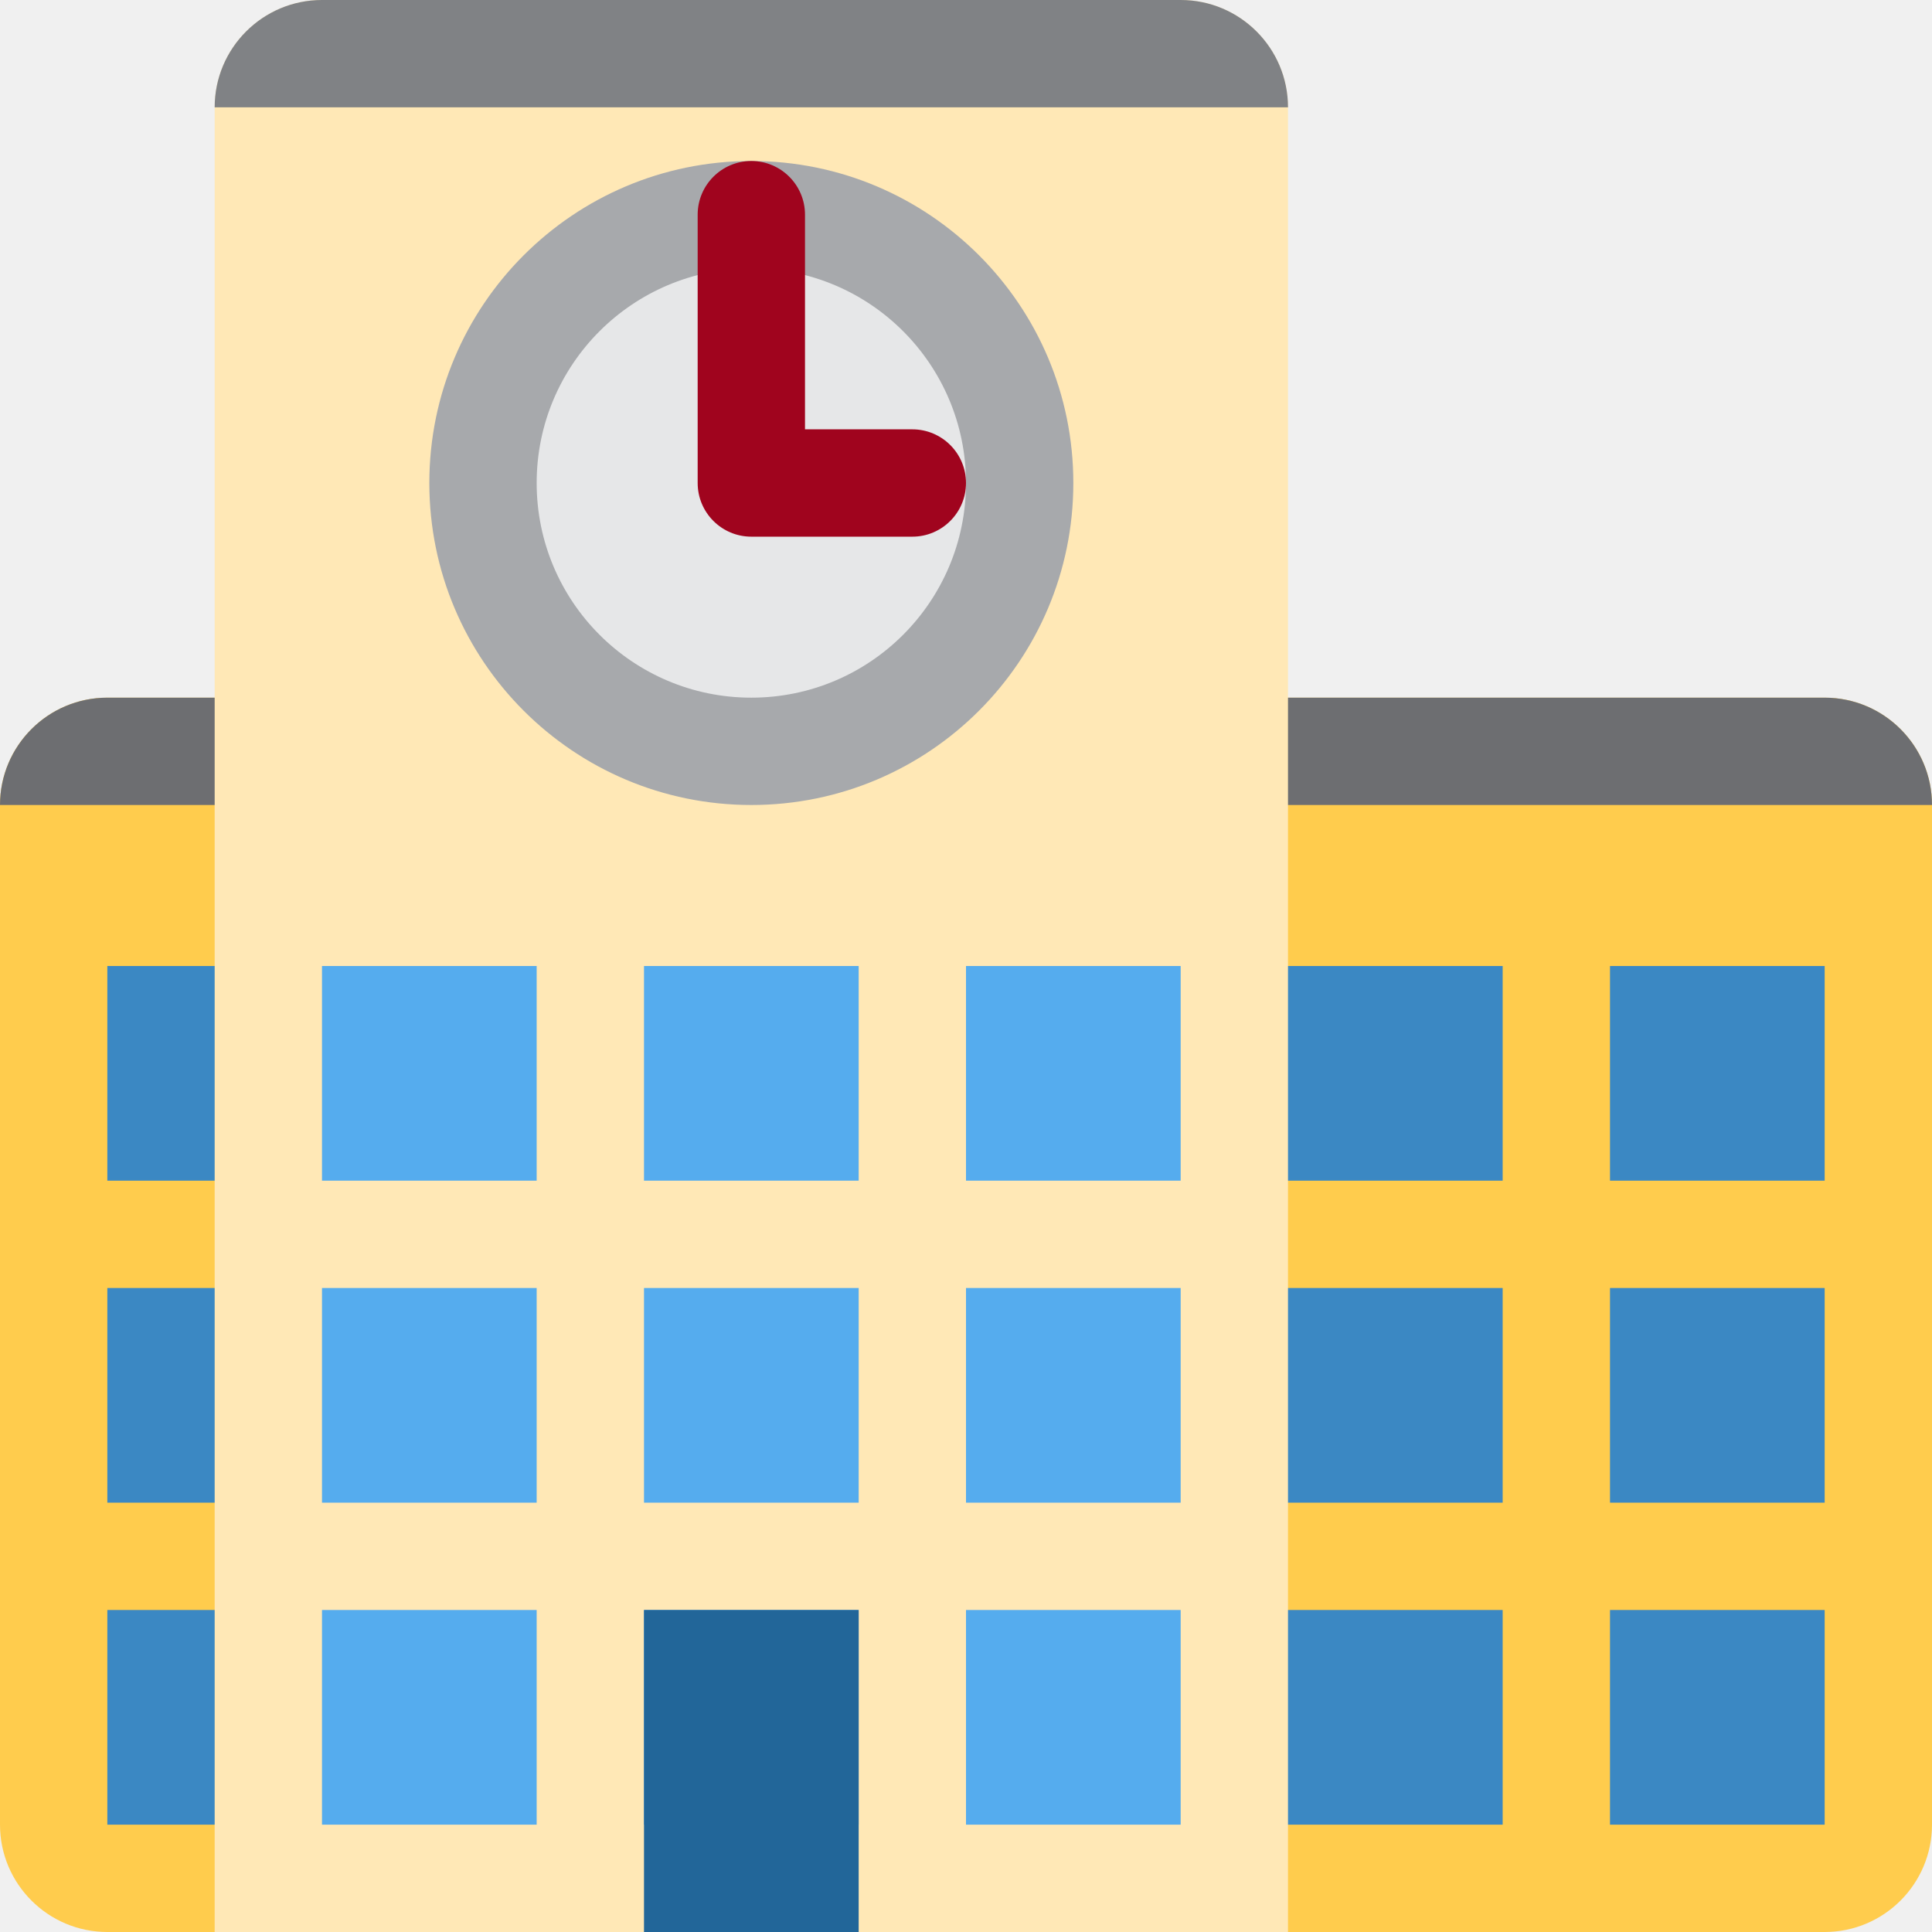
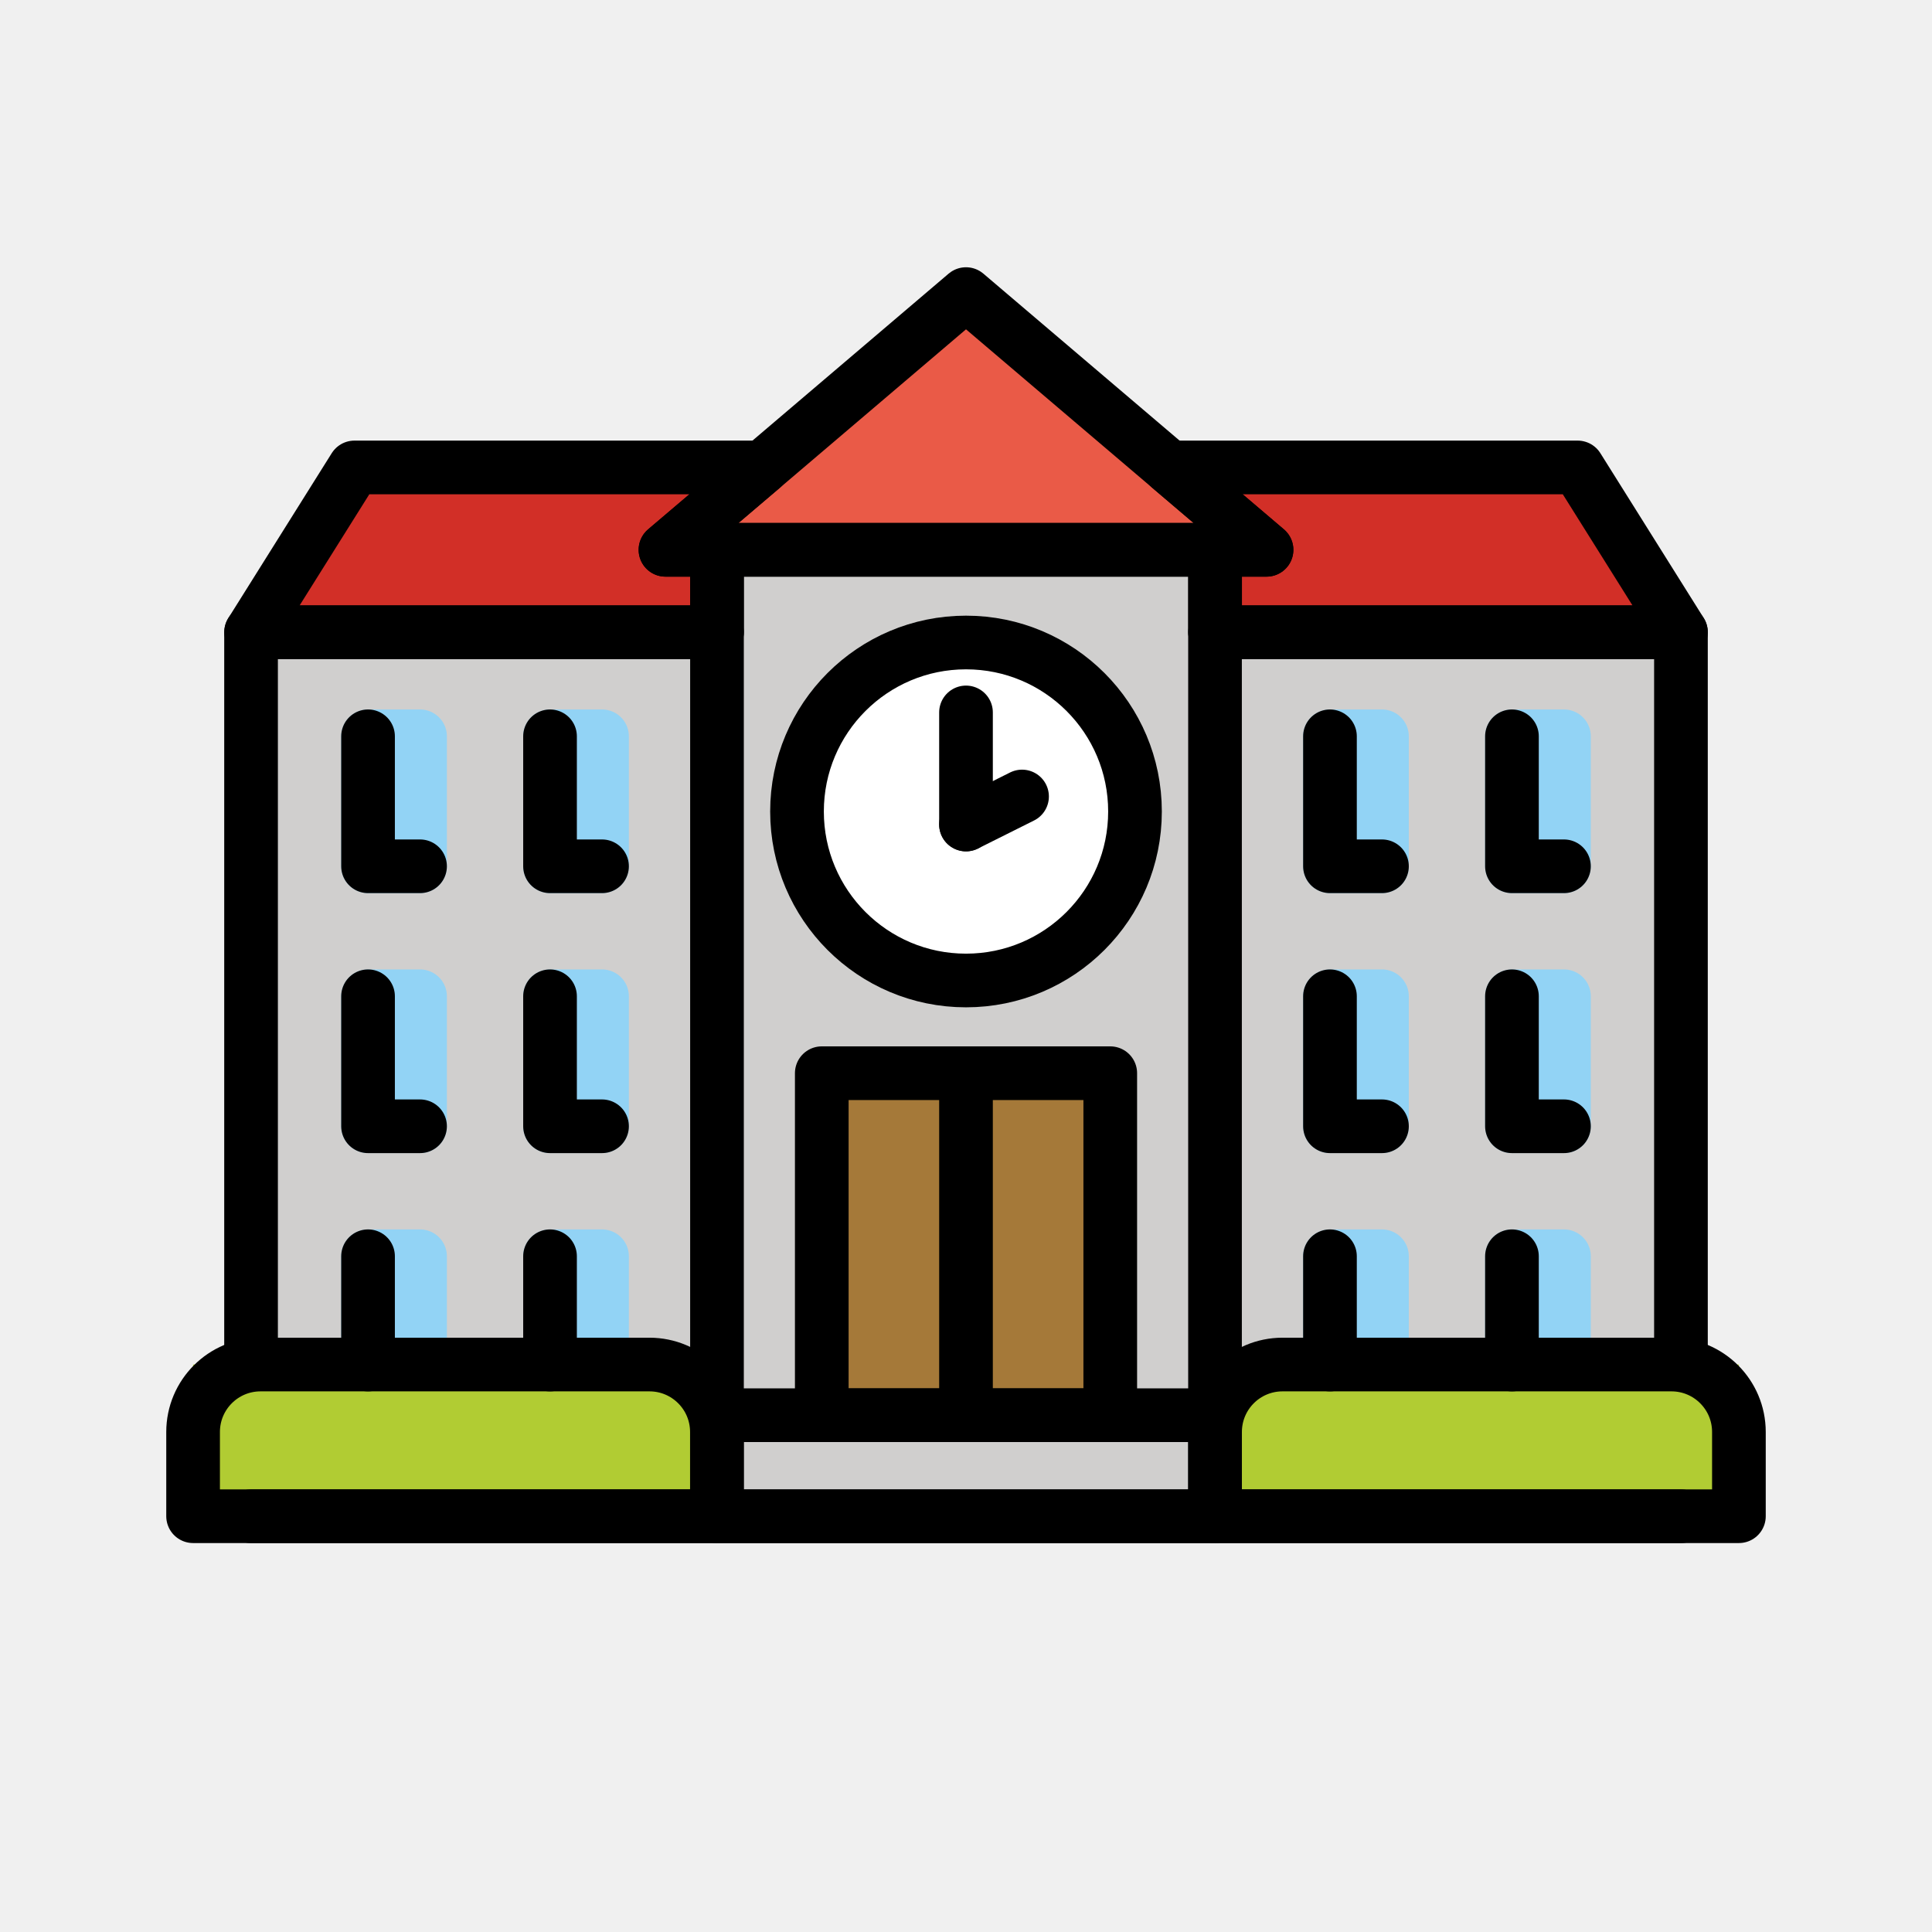
- <svg xmlns="http://www.w3.org/2000/svg" viewBox="0 0 36 36">
-   <path fill="#FFCC4D" d="M36 34c0 1.104-.896 2-2 2H2c-1.104 0-2-.896-2-2V15c0-1.104.896-2 2-2h32c1.104 0 2 .896 2 2v19z" />
-   <path fill="#6D6E71" d="M34 13H2c-1.104 0-2 .896-2 2h36c0-1.104-.896-2-2-2z" />
-   <path fill="#3B88C3" d="M2 24h32v4H2zm0-6h32v4H2zm0 12h32v4H2z" />
-   <path fill="#FFCC4D" d="M28 17h2v18h-2z" />
-   <path fill="#FFE8B6" d="M22 0H6C4.896 0 4 .896 4 2v34h20V2c0-1.104-.896-2-2-2z" />
-   <path fill="#808285" d="M22 0H6C4.896 0 4 .896 4 2h20c0-1.104-.896-2-2-2z" />
-   <path fill="#55ACEE" d="M6 18h16v4H6zm0 6h16v4H6zm0 6h16v4H6z" />
-   <path fill="#FFE8B6" d="M10 7h2v29h-2zm6 0h2v29h-2z" />
-   <path fill="#269" d="M12 30h4v6h-4z" />
-   <circle fill="#A7A9AC" cx="14" cy="9" r="6" />
-   <circle fill="#E6E7E8" cx="14" cy="9" r="4" />
-   <path fill="#A0041E" d="M17 10h-3c-.552 0-1-.448-1-1V4c0-.552.448-1 1-1s1 .448 1 1v4h2c.552 0 1 .448 1 1s-.448 1-1 1z" />
+ <svg xmlns="http://www.w3.org/2000/svg" id="emoji" viewBox="0 0 72 72">
+   <g id="color">
+     <polygon fill="#d0cfce" points="9.356 56.506 62.644 56.506 62.644 23.564 45.282 23.564 45.282 20.658 26.718 20.658 26.718 23.564 9.356 23.564 9.356 56.506" />
+     <rect x="30.625" y="39.995" width="10.751" height="12.746" fill="#a57939" />
+     <circle cx="36" cy="30.242" r="6.298" fill="#fff" />
+     <rect x="20.498" y="46.817" width="1.938" height="4.035" fill="none" stroke="#92d3f5" stroke-linecap="round" stroke-linejoin="round" stroke-width="2" />
+     <rect x="13.716" y="46.817" width="1.938" height="4.035" fill="none" stroke="#92d3f5" stroke-linecap="round" stroke-linejoin="round" stroke-width="2" />
+     <rect x="20.498" y="37.128" width="1.938" height="4.844" fill="none" stroke="#92d3f5" stroke-linecap="round" stroke-linejoin="round" stroke-width="2" />
+     <rect x="13.716" y="37.128" width="1.938" height="4.844" fill="none" stroke="#92d3f5" stroke-linecap="round" stroke-linejoin="round" stroke-width="2" />
+     <rect x="20.498" y="27.44" width="1.938" height="4.844" fill="none" stroke="#92d3f5" stroke-linecap="round" stroke-linejoin="round" stroke-width="2" />
+     <rect x="13.716" y="27.44" width="1.938" height="4.844" fill="none" stroke="#92d3f5" stroke-linecap="round" stroke-linejoin="round" stroke-width="2" />
+     <rect x="56.346" y="46.817" width="1.938" height="4.035" fill="none" stroke="#92d3f5" stroke-linecap="round" stroke-linejoin="round" stroke-width="2" />
+     <rect x="49.564" y="46.817" width="1.938" height="4.035" fill="none" stroke="#92d3f5" stroke-linecap="round" stroke-linejoin="round" stroke-width="2" />
+     <rect x="56.346" y="37.128" width="1.938" height="4.844" fill="none" stroke="#92d3f5" stroke-linecap="round" stroke-linejoin="round" stroke-width="2" />
+     <rect x="49.564" y="37.128" width="1.938" height="4.844" fill="none" stroke="#92d3f5" stroke-linecap="round" stroke-linejoin="round" stroke-width="2" />
+     <rect x="56.346" y="27.44" width="1.938" height="4.844" fill="none" stroke="#92d3f5" stroke-linecap="round" stroke-linejoin="round" stroke-width="2" />
+     <rect x="49.564" y="27.44" width="1.938" height="4.844" fill="none" stroke="#92d3f5" stroke-linecap="round" stroke-linejoin="round" stroke-width="2" />
+     <polygon fill="#d22f27" points="24.8 20.49 26.72 20.49 26.72 23.56 9.36 23.56 13.21 17.42 28.411 17.42 24.8 20.49" />
+     <polygon fill="#d22f27" points="47.2 20.49 45.284 20.49 45.284 23.56 62.644 23.56 58.794 17.42 43.592 17.42 47.2 20.49" />
+     <polygon fill="#ea5a47" points="47.2 20.49 24.8 20.49 26.72 18.859 36 10.96 47.2 20.49" />
+     <rect x="7.196" y="50.852" width="19.522" height="5.653" fill="#b1cc33" />
+     <rect x="45.282" y="50.852" width="19.522" height="5.653" fill="#b1cc33" />
+   </g>
+   <g id="line">
+     <rect x="26.72" y="20.49" width="18.56" height="36.02" fill="none" stroke="#000" stroke-linecap="round" stroke-linejoin="round" stroke-width="2" />
+     <polygon fill="none" stroke="#000" stroke-linecap="round" stroke-linejoin="round" stroke-width="2" points="24.8 20.49 26.72 20.49 26.72 23.56 9.36 23.56 13.21 17.42 28.411 17.42 24.8 20.49" />
+     <polygon fill="none" stroke="#000" stroke-linecap="round" stroke-linejoin="round" stroke-width="2" points="47.2 20.49 45.284 20.49 45.284 23.56 62.644 23.56 58.794 17.42 43.592 17.42 47.2 20.49" />
+     <polygon fill="none" stroke="#000" stroke-linecap="round" stroke-linejoin="round" stroke-width="2" points="47.2 20.49 24.8 20.49 26.72 18.859 36 10.96 47.2 20.49" />
+     <path fill="none" stroke="#000" stroke-linecap="round" stroke-linejoin="round" stroke-width="2" d="M9.71,50.852h14.493c1.389,0,2.514,1.126,2.514,2.514v3.139H7.196v-3.139c0-1.389,1.126-2.514,2.514-2.514Z" />
+     <path fill="none" stroke="#000" stroke-linecap="round" stroke-linejoin="round" stroke-width="2" d="M47.797,50.852h14.493c1.389,0,2.514,1.126,2.514,2.514v3.139h-19.522v-3.139c0-1.389,1.126-2.514,2.514-2.514Z" />
+     <line x1="26.718" x2="45.282" y1="52.741" y2="52.741" fill="none" stroke="#000" stroke-linecap="round" stroke-linejoin="round" stroke-width="2" />
+     <polyline fill="none" stroke="#000" stroke-linecap="round" stroke-linejoin="round" stroke-width="2" points="9.356 50.852 9.356 23.564 26.718 23.564" />
+     <line x1="62.644" x2="9.356" y1="56.506" y2="56.506" fill="none" stroke="#000" stroke-linecap="round" stroke-linejoin="round" stroke-width="2" />
+     <polyline fill="none" stroke="#000" stroke-linecap="round" stroke-linejoin="round" stroke-width="2" points="45.282 23.564 62.644 23.564 62.644 50.852" />
+     <rect x="30.625" y="39.995" width="10.751" height="12.746" fill="none" stroke="#000" stroke-linecap="round" stroke-linejoin="round" stroke-width="2" />
+     <line x1="36" x2="36" y1="52.741" y2="39.995" fill="none" stroke="#000" stroke-linecap="round" stroke-linejoin="round" stroke-width="2" />
+     <circle cx="36" cy="30.242" r="6.298" fill="none" stroke="#000" stroke-linecap="round" stroke-linejoin="round" stroke-width="2" />
+     <line x1="36" x2="36" y1="30.727" y2="26.55" fill="none" stroke="#000" stroke-linecap="round" stroke-linejoin="round" stroke-width="2" />
+     <line x1="36" x2="38.089" y1="30.727" y2="29.683" fill="none" stroke="#000" stroke-linecap="round" stroke-linejoin="round" stroke-width="2" />
+     <line x1="20.498" x2="20.498" y1="50.852" y2="46.817" fill="none" stroke="#000" stroke-linecap="round" stroke-linejoin="round" stroke-width="2" />
+     <line x1="13.716" x2="13.716" y1="50.852" y2="46.817" fill="none" stroke="#000" stroke-linecap="round" stroke-linejoin="round" stroke-width="2" />
+     <polyline fill="none" stroke="#000" stroke-linecap="round" stroke-linejoin="round" stroke-width="2" points="22.436 41.973 20.498 41.973 20.498 37.128" />
+     <polyline fill="none" stroke="#000" stroke-linecap="round" stroke-linejoin="round" stroke-width="2" points="15.654 41.973 13.716 41.973 13.716 37.128" />
+     <polyline fill="none" stroke="#000" stroke-linecap="round" stroke-linejoin="round" stroke-width="2" points="22.436 32.284 20.498 32.284 20.498 27.44" />
+     <polyline fill="none" stroke="#000" stroke-linecap="round" stroke-linejoin="round" stroke-width="2" points="15.654 32.284 13.716 32.284 13.716 27.44" />
+     <line x1="56.346" x2="56.346" y1="50.852" y2="46.817" fill="none" stroke="#000" stroke-linecap="round" stroke-linejoin="round" stroke-width="2" />
+     <line x1="49.564" x2="49.564" y1="50.852" y2="46.817" fill="none" stroke="#000" stroke-linecap="round" stroke-linejoin="round" stroke-width="2" />
+     <polyline fill="none" stroke="#000" stroke-linecap="round" stroke-linejoin="round" stroke-width="2" points="58.284 41.973 56.346 41.973 56.346 37.128" />
+     <polyline fill="none" stroke="#000" stroke-linecap="round" stroke-linejoin="round" stroke-width="2" points="51.502 41.973 49.564 41.973 49.564 37.128" />
+     <polyline fill="none" stroke="#000" stroke-linecap="round" stroke-linejoin="round" stroke-width="2" points="58.284 32.284 56.346 32.284 56.346 27.44" />
+     <polyline fill="none" stroke="#000" stroke-linecap="round" stroke-linejoin="round" stroke-width="2" points="51.502 32.284 49.564 32.284 49.564 27.44" />
+   </g>
</svg>
